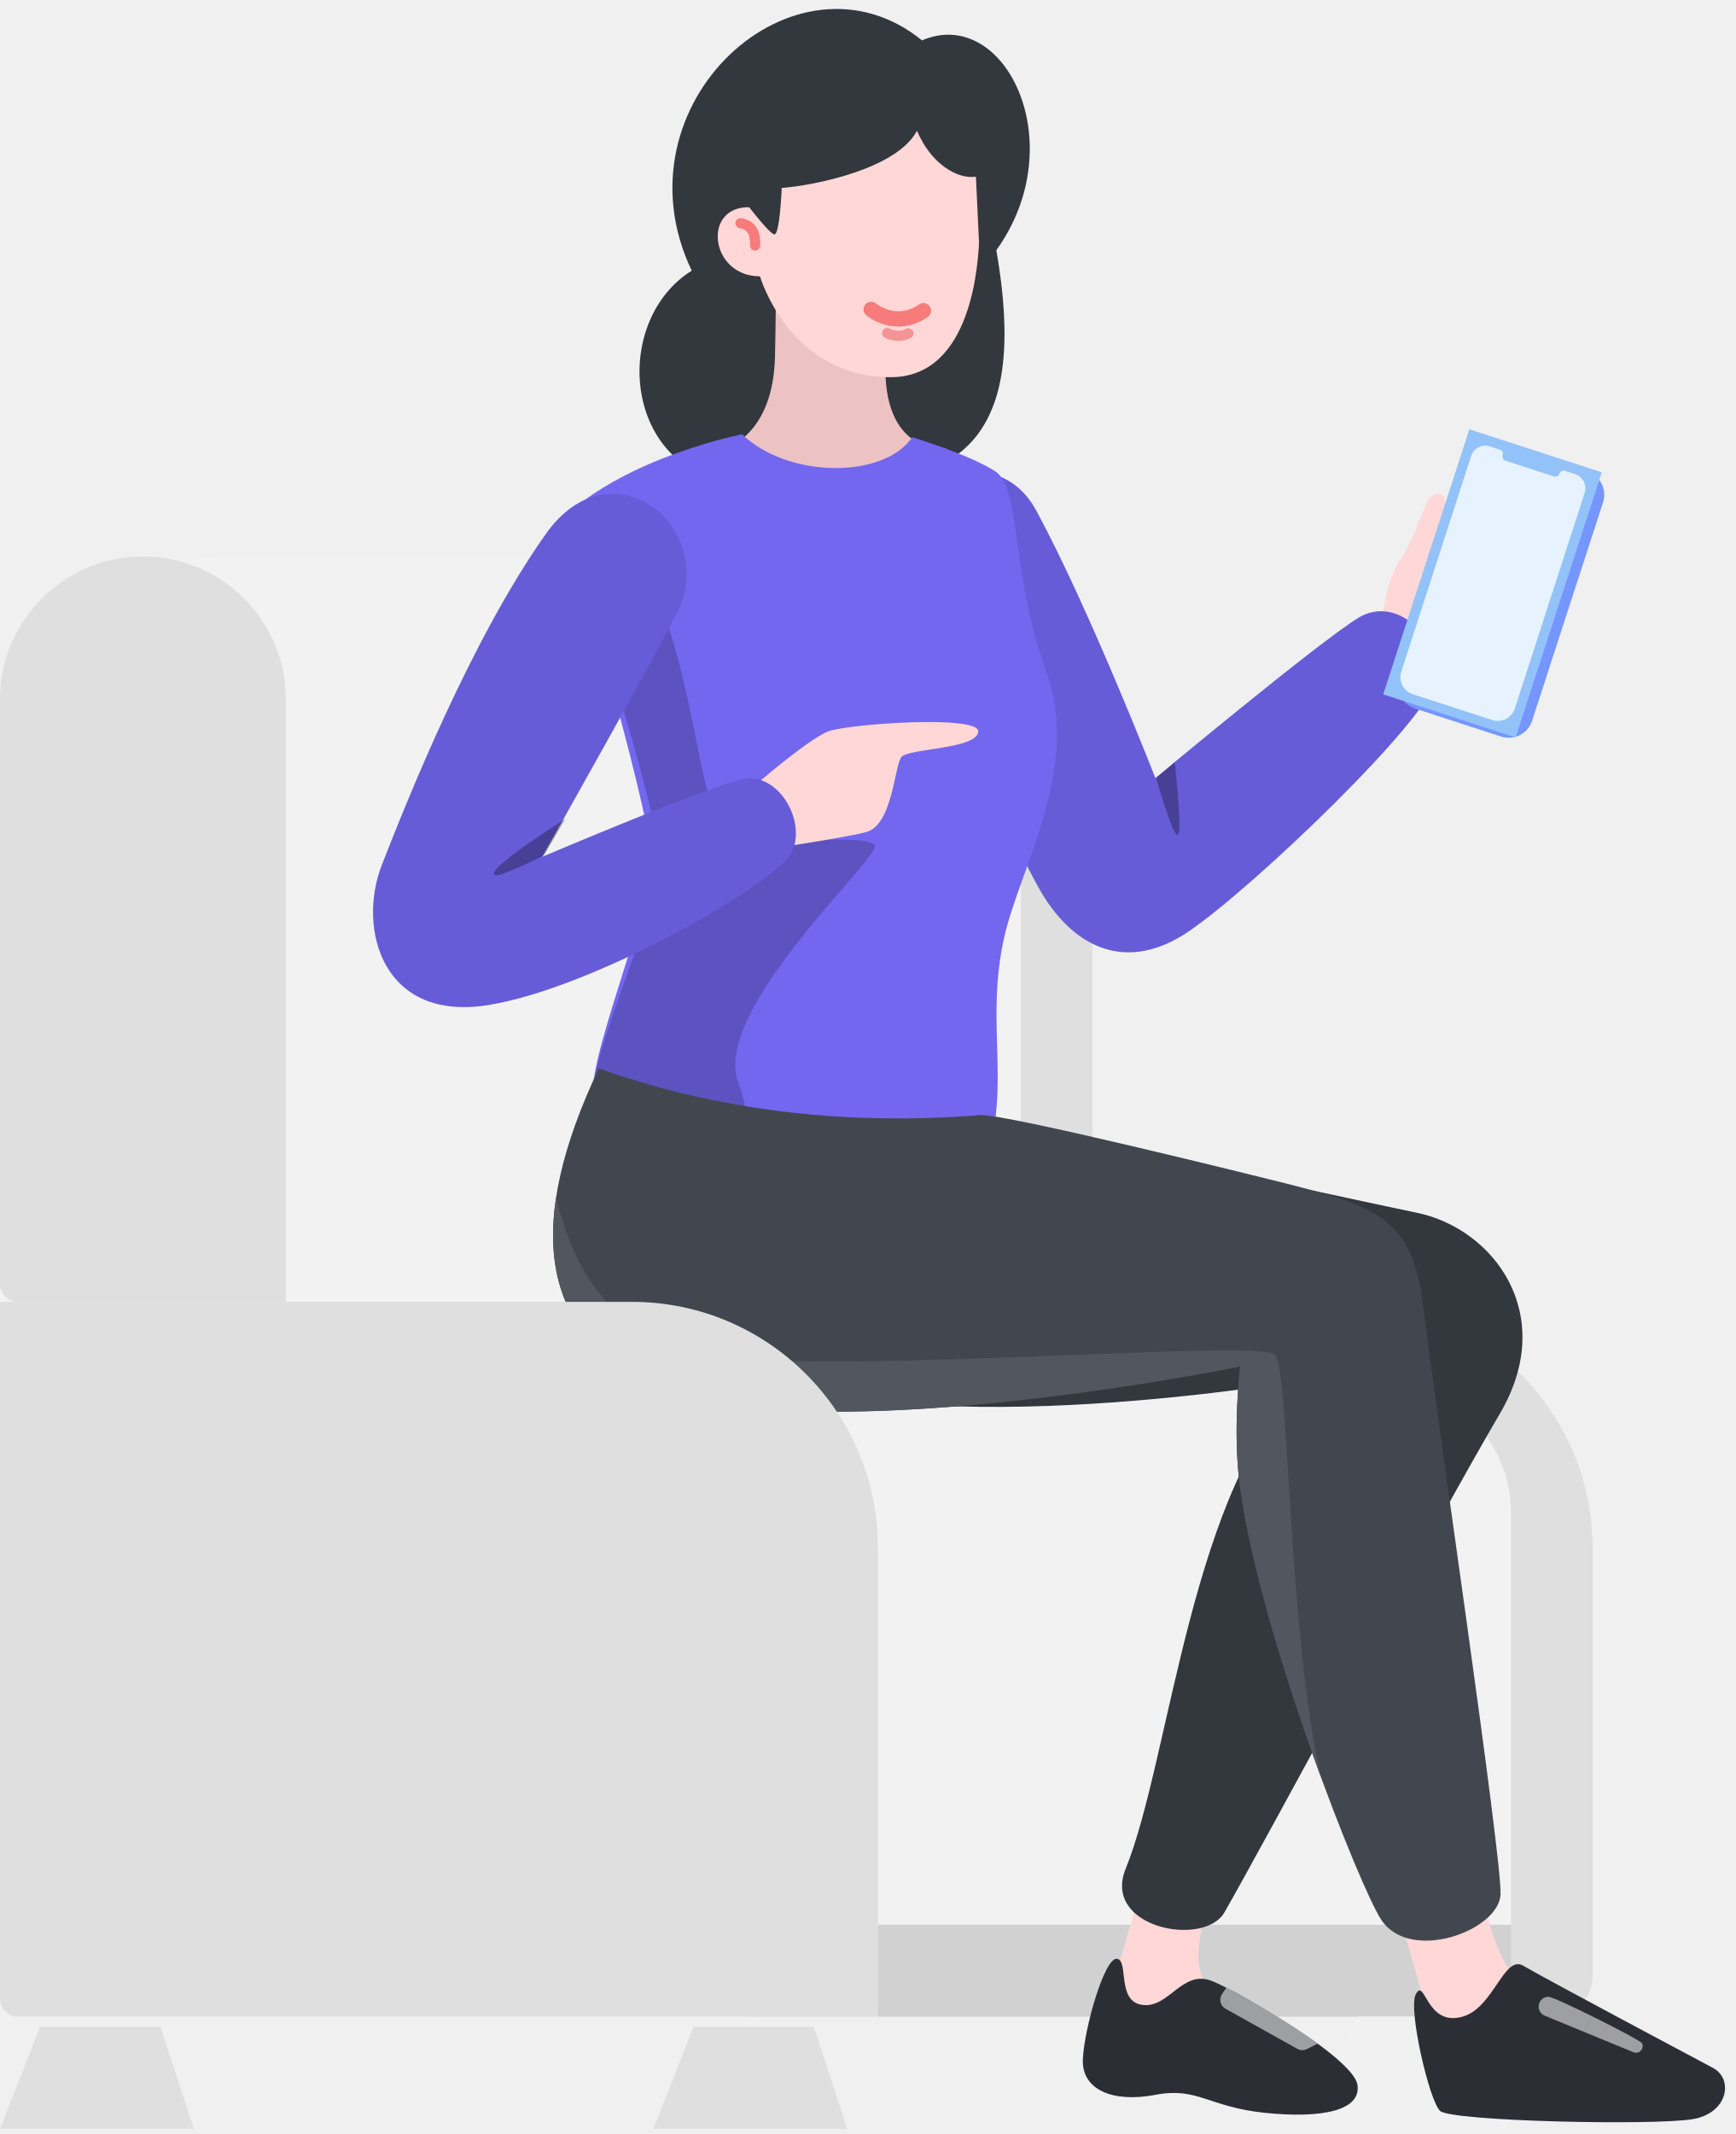
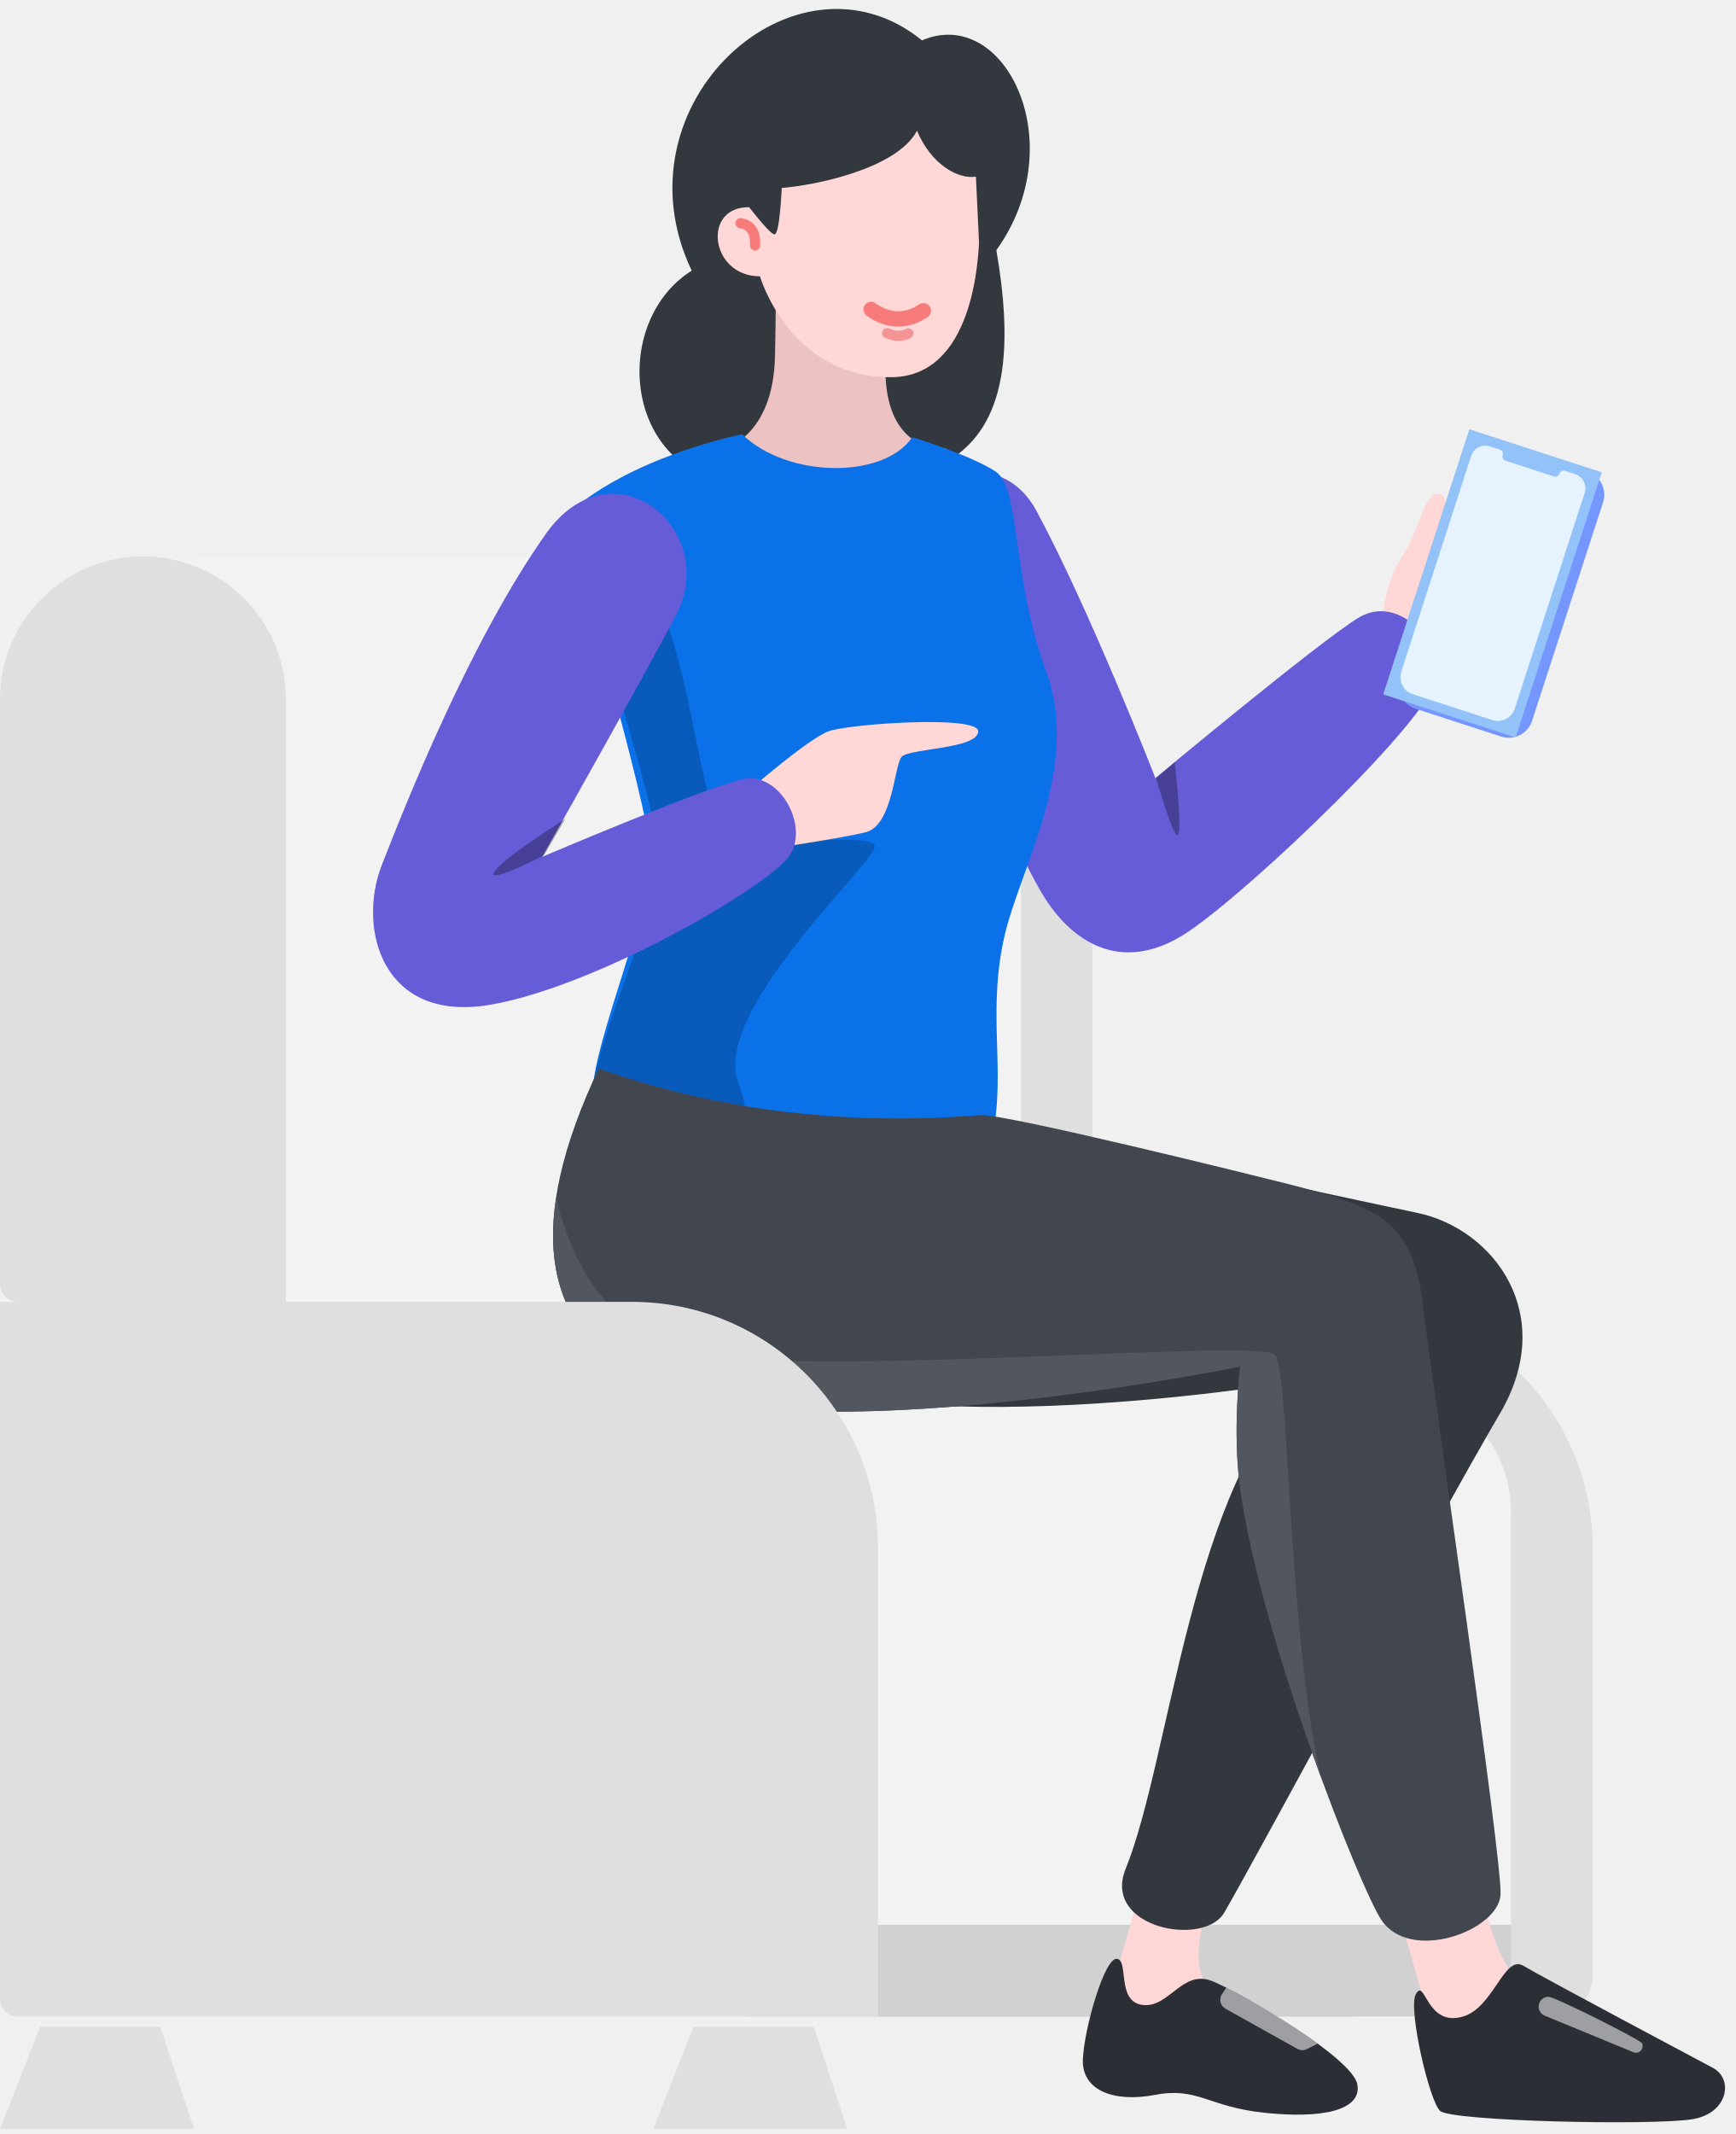
<svg xmlns="http://www.w3.org/2000/svg" width="170px" height="209px" viewBox="0 0 170 209" version="1.1">
  <g id="📝-Pages-New" stroke="none" stroke-width="1" fill="none" fill-rule="evenodd">
    <g id="FAQ" transform="translate(-336, -817)">
      <g id="Illustration" transform="translate(421, 921.5) scale(-1, 1) translate(-421, -921.5) translate(336, 817)">
        <path d="M38.111,127.5 L100,127.5 L100,127.5 L100,193.5 C100,195.709 98.209,197.5 96,197.5 L18,197.5 C15.791,197.5 14,195.709 14,193.5 L14,151.611 C14,138.295 24.795,127.5 38.111,127.5 Z" id="Rectangle" fill="#DFDFDF" />
        <polygon id="Rectangle" fill="#D1D1D1" points="22 188.5 84 188.5 84 197.5 22 197.5" />
        <polygon id="Path" fill="#DFDFDF" points="102.07 198.5 106 208.5 87 208.5 90.293 198.5" />
        <polygon id="Path" fill="#F1F1F1" points="37.07 197.5 41 208.5 22 208.5 25.293 197.5" />
        <polygon id="Path" fill="#DFDFDF" points="166.07 198.5 170 208.5 151 208.5 154.293 198.5" />
        <path d="M86.58,54.796 L100,54.5 L100,54.5 L100,134.5 L63,134.5 L63,78.901 C63,65.792 73.474,55.084 86.58,54.796 Z" id="Rectangle" fill="#DFDFDF" />
        <path d="M94.111,54.5 L148.16,54.5 C160.222,54.5 170,64.278 170,76.34 L170,133.753 C170,134.718 169.218,135.5 168.253,135.5 L70,135.5 L70,135.5 L70,78.611 C70,65.295 80.795,54.5 94.111,54.5 Z" id="Rectangle" fill="#F2F2F2" />
        <path d="M156,54.5 C163.732,54.5 170,60.768 170,68.5 L170,125.753 C170,126.718 169.218,127.5 168.253,127.5 L142,127.5 L142,127.5 L142,68.5 C142,60.768 148.268,54.5 156,54.5 Z" id="Rectangle" fill="#DFDFDF" />
        <path d="M34.6,135.5 L96,135.5 L96,135.5 L96,188.5 L22,188.5 L22,148.1 C22,141.141 27.641,135.5 34.6,135.5 Z" id="Rectangle" fill="#F2F2F2" />
        <g id="Wom1.4" transform="translate(67, 104.5) scale(-1, 1) translate(-67, -104.5) translate(0, 0.5)">
          <g id="Head" transform="translate(26.64127, 0.378756)">
            <path d="M8.147,46.319 C-1.785,44.004 -2.439,30.361 5.112,25.629 C-2.676,9.292 15.333,-6.928 27.669,3.075 C35.756,-0.389 42.476,13.129 34.951,23.628 C38.106,41.654 31.685,46.314 20.109,46.512 L8.147,46.319 Z" id="Path" fill="#33373E" />
            <path d="M8.271,43.06 C8.271,43.06 13.102,41.925 13.27,34.003 C13.437,26.08 13.32,23.376 13.32,23.376 L23.962,23.184 C23.962,23.184 24.078,32.013 24.08,35.207 C24.084,43.785 30.057,43.06 30.057,43.06 C30.057,43.06 28.815,50.016 19.172,50.558 C11.642,50.983 8.271,43.06 8.271,43.06 Z" id="Path" fill="#EDC2C2" />
            <path d="M10.839,19.42 C6.091,19.236 6.866,26.191 11.797,26.182 C11.797,26.182 14.662,36.062 24.607,36.062 C32.684,36.062 33.209,24.546 33.282,22.249 C33.361,19.8 33.371,11.753 33.371,11.753 L10.654,11.742 L10.839,19.42 Z" id="Path" fill="#FFD7D7" />
            <path d="M22.866,28.633 C22.866,28.633 24.498,31.274 27.688,30.334" id="Path" stroke="#F77B7B" stroke-width="1.5" stroke-linecap="round" transform="translate(25.27694, 29.58442) rotate(-18) translate(-25.27694, -29.58442) " />
            <path d="M24.249,31.785 C24.998,32.099 25.708,32.099 26.329,31.738" id="Path" stroke="#F49494" stroke-linecap="round" transform="translate(25.28918, 31.87678) rotate(2) translate(-25.28918, -31.87678) " />
            <path d="M11.057,23.277 C11.356,22.201 11.224,21.261 10.156,20.832" id="Path-8" stroke="#F77B7B" stroke-linecap="round" transform="translate(10.6761, 22.05471) rotate(-13) translate(-10.6761, -22.05471) " />
            <path d="M10.088,18.56 C10.088,18.56 12.69,22.055 13.217,22.073 C13.744,22.092 13.929,17.529 13.929,17.529 C17.121,17.285 25.199,15.675 27.18,11.924 C28.564,15.234 31.212,16.703 32.951,16.421 L33.281,23.452 L34.093,9.317 L9.451,9.317 L10.088,18.56 Z" id="Path" fill="#33373E" />
          </g>
          <g id="LLeg" transform="translate(30.04037, 107.25)">
            <path d="M53.497,75.9 C53.497,75.9 49.238,84.508 52.729,87.221 C56.226,89.934 65.463,95.019 65.463,95.019 L40.992,93.48 L46.431,74.705 L53.497,75.9 Z" id="Path" fill="#FFD7D7" />
            <path d="M43.359,84.092 C44.567,84.233 43.277,88.302 45.892,88.612 C48.501,88.921 49.769,85.066 52.731,86.288 C55.692,87.51 66.492,93.828 66.917,96.411 C67.347,98.994 63.324,99.754 57.805,99.17 C52.287,98.587 51.27,96.623 47.128,97.414 C42.99,98.205 39.891,96.944 40.027,93.919 C40.164,90.894 42.151,83.951 43.359,84.092 Z" id="Path" fill="#2B2E35" />
            <path d="M54.081,86.915 L53.655,87.554 C53.349,88.014 53.473,88.635 53.933,88.941 C53.954,88.956 53.977,88.969 54,88.982 L61.038,92.913 C61.329,93.075 61.681,93.082 61.978,92.931 L63.023,92.401 L63.023,92.401 C61.243,91.111 59.788,90.141 58.18,89.189 C56.945,88.459 55.578,87.706 54.081,86.915 Z" id="Path-14" fill-opacity="0.541" fill="#FFFFFF" />
            <path d="M16.635,0.026 C24.043,0.357 65.276,9.483 72.767,11.034 C80.258,12.584 86.591,20.974 80.879,30.689 C74.463,41.595 57.909,72.567 53.889,79.549 C51.9,83.005 41.864,81.067 44.221,75.267 C48.616,64.455 50.657,37.292 61.861,27.388 C61.861,27.388 24.181,33.951 7.905,26.434 C-3.924,20.969 -1.248,-0.775 16.635,0.026 Z" id="Path" fill="#33373E" />
          </g>
          <g id="LArm" transform="translate(52.38391, 45.76)">
            <path d="M46.782,17.675 C46.782,17.675 46.699,11.643 48.807,8.49 C50.916,5.338 50.999,1.989 52.595,2.099 C54.191,2.208 52.611,9.992 52.611,9.992 C52.611,9.992 54.636,9.218 56.09,8.239 C57.545,7.26 61.955,2.432 62.986,3.288 C64.734,4.745 61.919,12.967 60.386,14.61 C58.848,16.255 50.445,21.661 50.445,21.661 L46.782,17.675 Z" id="Path" fill="#FFD7D7" />
            <path d="M1.256,14.061 C4.702,22.06 11.012,36.754 13.613,41.138 C16.873,46.628 22.014,49.047 28.033,44.973 C34.357,40.693 51.771,23.999 52.282,20.217 C52.788,16.435 48.526,11.898 44.669,14.247 C40.812,16.596 24.787,29.942 24.787,29.942 C24.787,29.942 18.32,13.351 13.117,3.74 C8.611,-4.575 -3.99,1.9 1.256,14.061 Z" id="Path" fill="#675CD7" />
            <path d="M24.854,29.951 C26.012,33.882 26.726,35.733 26.997,35.506 C27.268,35.278 27.164,32.913 26.687,28.41 L24.854,29.951 Z" id="Path" fill-opacity="0.303" fill="#000000" />
          </g>
          <g id="PhoneMini4" transform="translate(110.3976, 56.90821) scale(-1, 1) rotate(-18) translate(-110.3976, -56.90821) translate(102.3976, 42.40821)">
            <g id="Group-3" transform="translate(0, 0)">
              <path d="M2.834,1.009 L11.674,1.009 C12.999,1.009 14.074,2.083 14.074,3.409 L14.074,25.909 C14.074,27.234 12.999,28.309 11.674,28.309 L2.834,28.309 C1.509,28.309 0.434,27.234 0.434,25.909 L0.434,3.409 C0.434,2.083 1.509,1.009 2.834,1.009 Z" id="Rectangle" fill="#7596FF" fill-rule="nonzero" />
              <rect id="Rectangle" fill="#93C2F9" x="1.461" y="0.65" width="13.64" height="27.3" />
              <path d="M3.899,1.625 L4.934,1.625 C5.145,1.625 5.32,1.777 5.356,1.977 L5.363,2.055 C5.363,2.292 5.555,2.484 5.793,2.484 L10.781,2.484 C10.991,2.484 11.167,2.332 11.203,2.132 L11.21,2.055 C11.21,1.817 11.402,1.625 11.639,1.625 L12.669,1.625 C13.433,1.625 14.06,2.214 14.121,2.964 L14.126,3.085 L14.126,3.085 L14.106,25.285 C14.104,26.254 13.319,27.038 12.351,27.04 L4.167,27.04 C3.241,27.041 2.482,26.323 2.418,25.412 L2.413,25.287 C2.413,25.286 2.413,25.285 2.415,25.285 L2.434,3.09 C2.435,2.281 3.091,1.625 3.899,1.625 Z" id="Rectangle" fill="#E6F3FF" fill-rule="nonzero" />
            </g>
          </g>
          <g id="Body" transform="translate(19.19922, 42.03301)">
-             <path d="M0,8.15 C0,8.15 8.305,35.978 8.551,41.246 C8.797,46.514 1.758,61.997 2.957,65.911 C5.72,74.954 40.995,78.848 42.343,66.682 C42.971,61.009 41.663,55.917 43.17,49.231 C44.672,42.546 50.709,32.612 47.285,23.271 C43.861,13.931 44.778,5.29 42.329,3.657 C39.88,2.024 34.156,0.289 34.156,0.289 C31.372,4.389 21.973,4.329 17.489,-4.61852778e-14 C17.489,-4.61852778e-14 6.348,2.163 0,8.15 Z" id="Path" fill="#7367F0" />
+             <path d="M0,8.15 C0,8.15 8.305,35.978 8.551,41.246 C8.797,46.514 1.758,61.997 2.957,65.911 C5.72,74.954 40.995,78.848 42.343,66.682 C42.971,61.009 41.663,55.917 43.17,49.231 C44.672,42.546 50.709,32.612 47.285,23.271 C43.861,13.931 44.778,5.29 42.329,3.657 C39.88,2.024 34.156,0.289 34.156,0.289 C31.372,4.389 21.973,4.329 17.489,-4.61852778e-14 C17.489,-4.61852778e-14 6.348,2.163 0,8.15 Z" id="Path" fill="#0a71e9" />
            <path d="M7.442,12.657 C12.978,21.448 12.961,36.755 15.934,38.76 C18.907,40.764 30.479,38.797 30.479,40.385 C30.479,41.972 14.488,56.522 17.113,63.477 C18.487,67.119 18.115,70.377 15.994,73.251 L15.302,73.1 C9.002,71.675 3.936,69.117 2.957,65.911 C1.758,61.997 9.609,46.514 9.363,41.246 C9.154,36.774 2.553,16.046 0.563,9.882 C2.183,7.021 4.476,7.946 7.442,12.657 Z" id="Path" fill-opacity="0.199" fill="#000000" />
          </g>
          <g id="RArm" transform="translate(0, 47.85625)">
            <path d="M36.081,30.158 C36.081,30.158 43.076,23.962 45.217,23.243 C47.359,22.524 59.9,21.661 59.821,23.285 C59.731,25.026 52.995,24.926 52.297,25.782 C51.599,26.638 51.44,32.491 48.802,33.148 C46.169,33.805 38.275,34.938 38.275,34.938 L36.081,30.158 Z" id="Path" fill="#FFD7D7" />
            <path d="M17.471,3.926 C10.102,14.334 3.81,30.189 1.395,36.371 C-1.021,42.552 1.416,51.876 12.036,50.045 C22.637,48.22 39.504,38.3 41.37,35.406 C43.237,32.513 40.401,27.247 36.831,27.937 C33.523,28.574 17.116,35.556 17.116,35.556 C17.116,35.556 27.672,16.832 30.249,11.813 C34.554,3.431 23.963,-5.246 17.471,3.926 Z" id="Path" fill="#675CD7" />
            <path d="M17.283,35.428 C13.598,37.26 11.98,37.792 12.429,37.024 C12.879,36.255 15.2,34.521 19.393,31.821 L17.283,35.428 Z" id="Path" fill-opacity="0.303" fill="#000000" />
          </g>
          <g id="RLeg" transform="translate(17.86184, 104)">
            <path d="M91.408,79.495 C91.408,79.495 91.279,89.628 99.622,93.416 C107.96,97.204 113.9,96.976 113.144,99.904 C112.388,102.833 90.686,102.714 88.659,100.424 C86.932,98.476 83.176,80.333 82.141,81.72 L91.408,79.495 Z" id="Path" fill="#FFD7D7" />
            <path d="M84.807,90.837 C85.739,89.036 85.797,94.103 89.472,92.987 C92.454,92.08 93.474,86.893 95.358,88.029 C97.243,89.165 113.83,97.974 113.925,98.027 C115.967,99.128 115.397,102.463 111.947,103.045 C108.114,103.692 88.254,103.257 87.189,102.234 C86.123,101.212 84.06,92.282 84.807,90.837 Z" id="Path" fill="#2B2E35" />
            <path d="M97.812,91.059 C97.812,91.059 97.812,91.059 97.812,91.059 C97.28,91.059 96.849,91.49 96.849,92.022 C96.849,92.412 97.084,92.764 97.445,92.912 L106.135,96.493 C106.468,96.63 106.849,96.471 106.986,96.139 C107.056,95.968 107.051,95.775 106.971,95.609 C106.971,95.609 106.971,95.609 106.971,95.609 C106.809,95.271 98.437,91.059 97.812,91.059 Z" id="Path-14" fill-opacity="0.541" fill="#FFFFFF" />
            <path d="M4.789,0.143 C-2.392,15.318 -0.936,25.511 9.154,30.722 C23.792,38.281 67.612,29.341 67.612,29.341 C67.612,29.341 66.829,35.65 67.612,41.277 C69.657,55.972 79.383,80.456 81.441,83.533 C84.286,87.787 92.955,84.579 93.118,81.036 C93.282,77.494 86.583,32.251 85.565,23.623 C84.552,14.995 81.352,13.742 72.008,11.383 C69.862,10.842 44.476,4.528 42.151,4.712 C28.829,5.766 16.375,4.243 4.789,0.143 Z" id="Path" fill="#42474F" />
            <path d="M16.595,28.373 C31.087,29.998 69.453,26.648 70.994,28.17 C72.465,29.624 72.22,54.905 75.52,69.538 L75.018,68.156 C71.914,59.53 68.692,49.038 67.612,41.277 C66.829,35.65 67.612,29.341 67.612,29.341 L65.845,29.683 C57.515,31.249 22.035,37.374 9.154,30.722 C2.175,27.118 -0.673,21.13 0.61,12.759 C2.819,22.221 8.148,27.426 16.595,28.373 Z" id="Path" fill="#52565E" />
          </g>
        </g>
        <path d="M108.111,127.5 L170,127.5 L170,127.5 L170,195.753 C170,196.718 169.218,197.5 168.253,197.5 L84,197.5 L84,197.5 L84,151.611 C84,138.295 94.795,127.5 108.111,127.5 Z" id="Rectangle" fill="#DFDFDF" />
      </g>
    </g>
  </g>
</svg>
